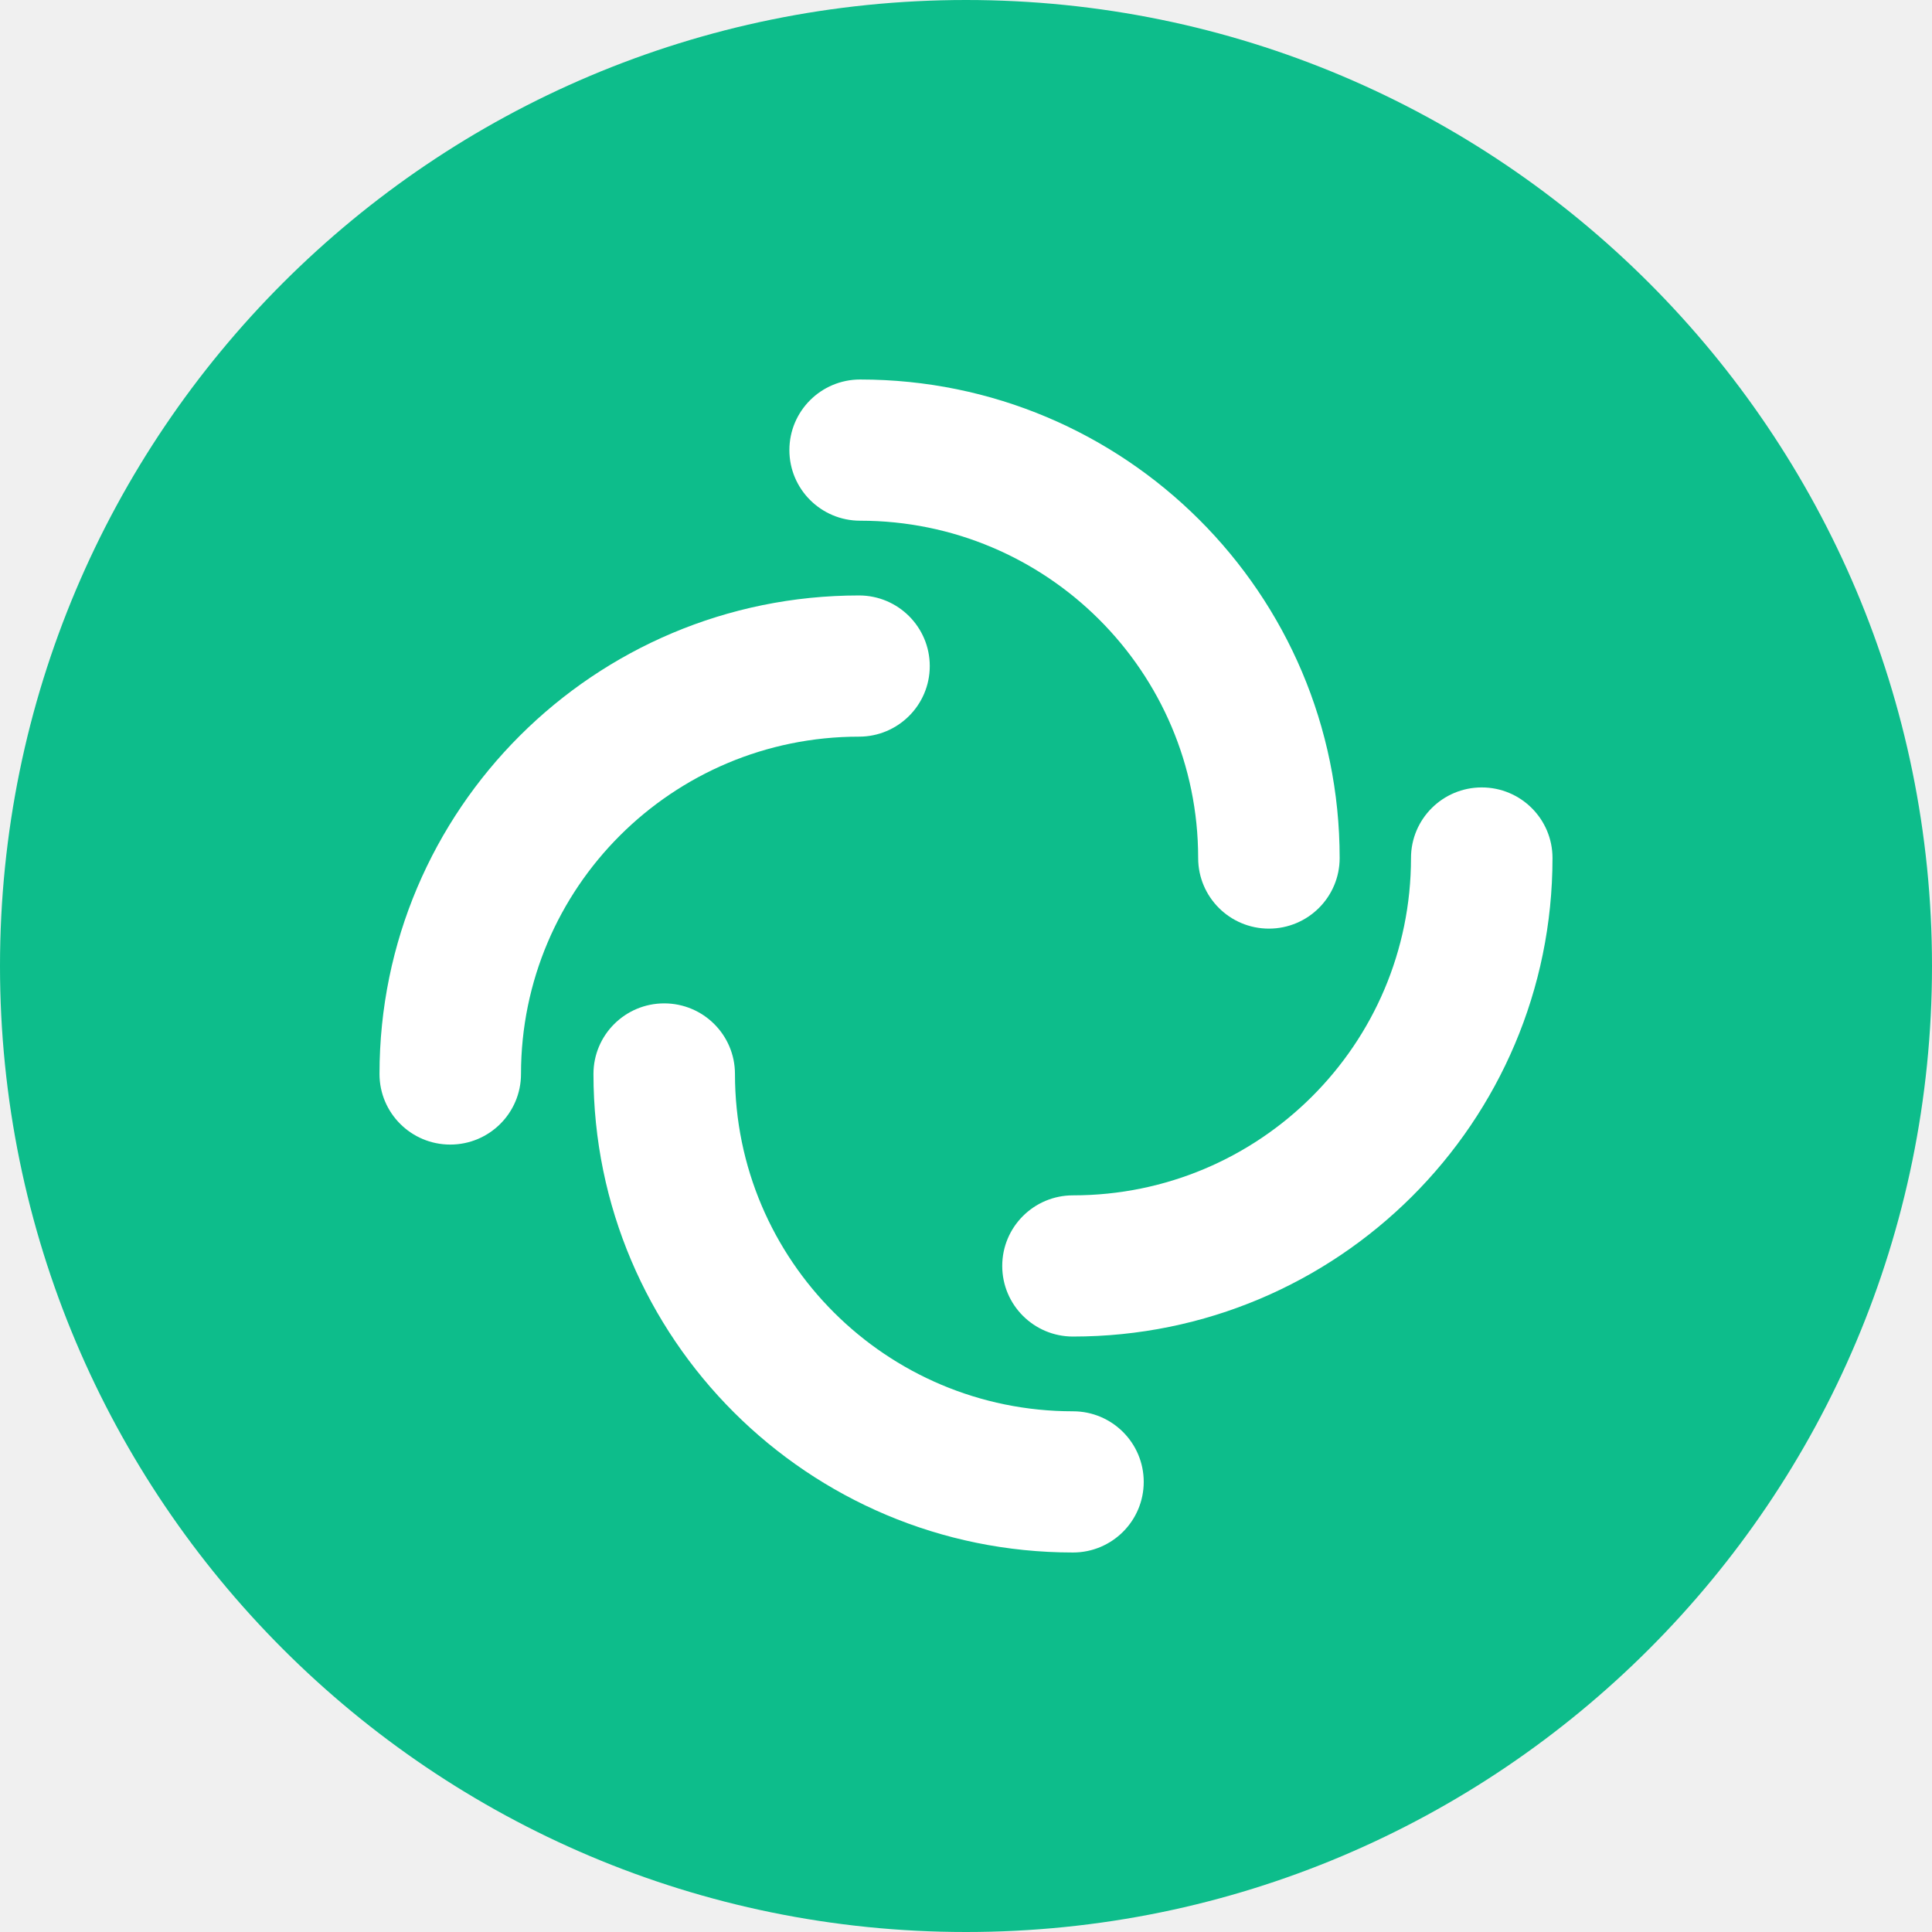
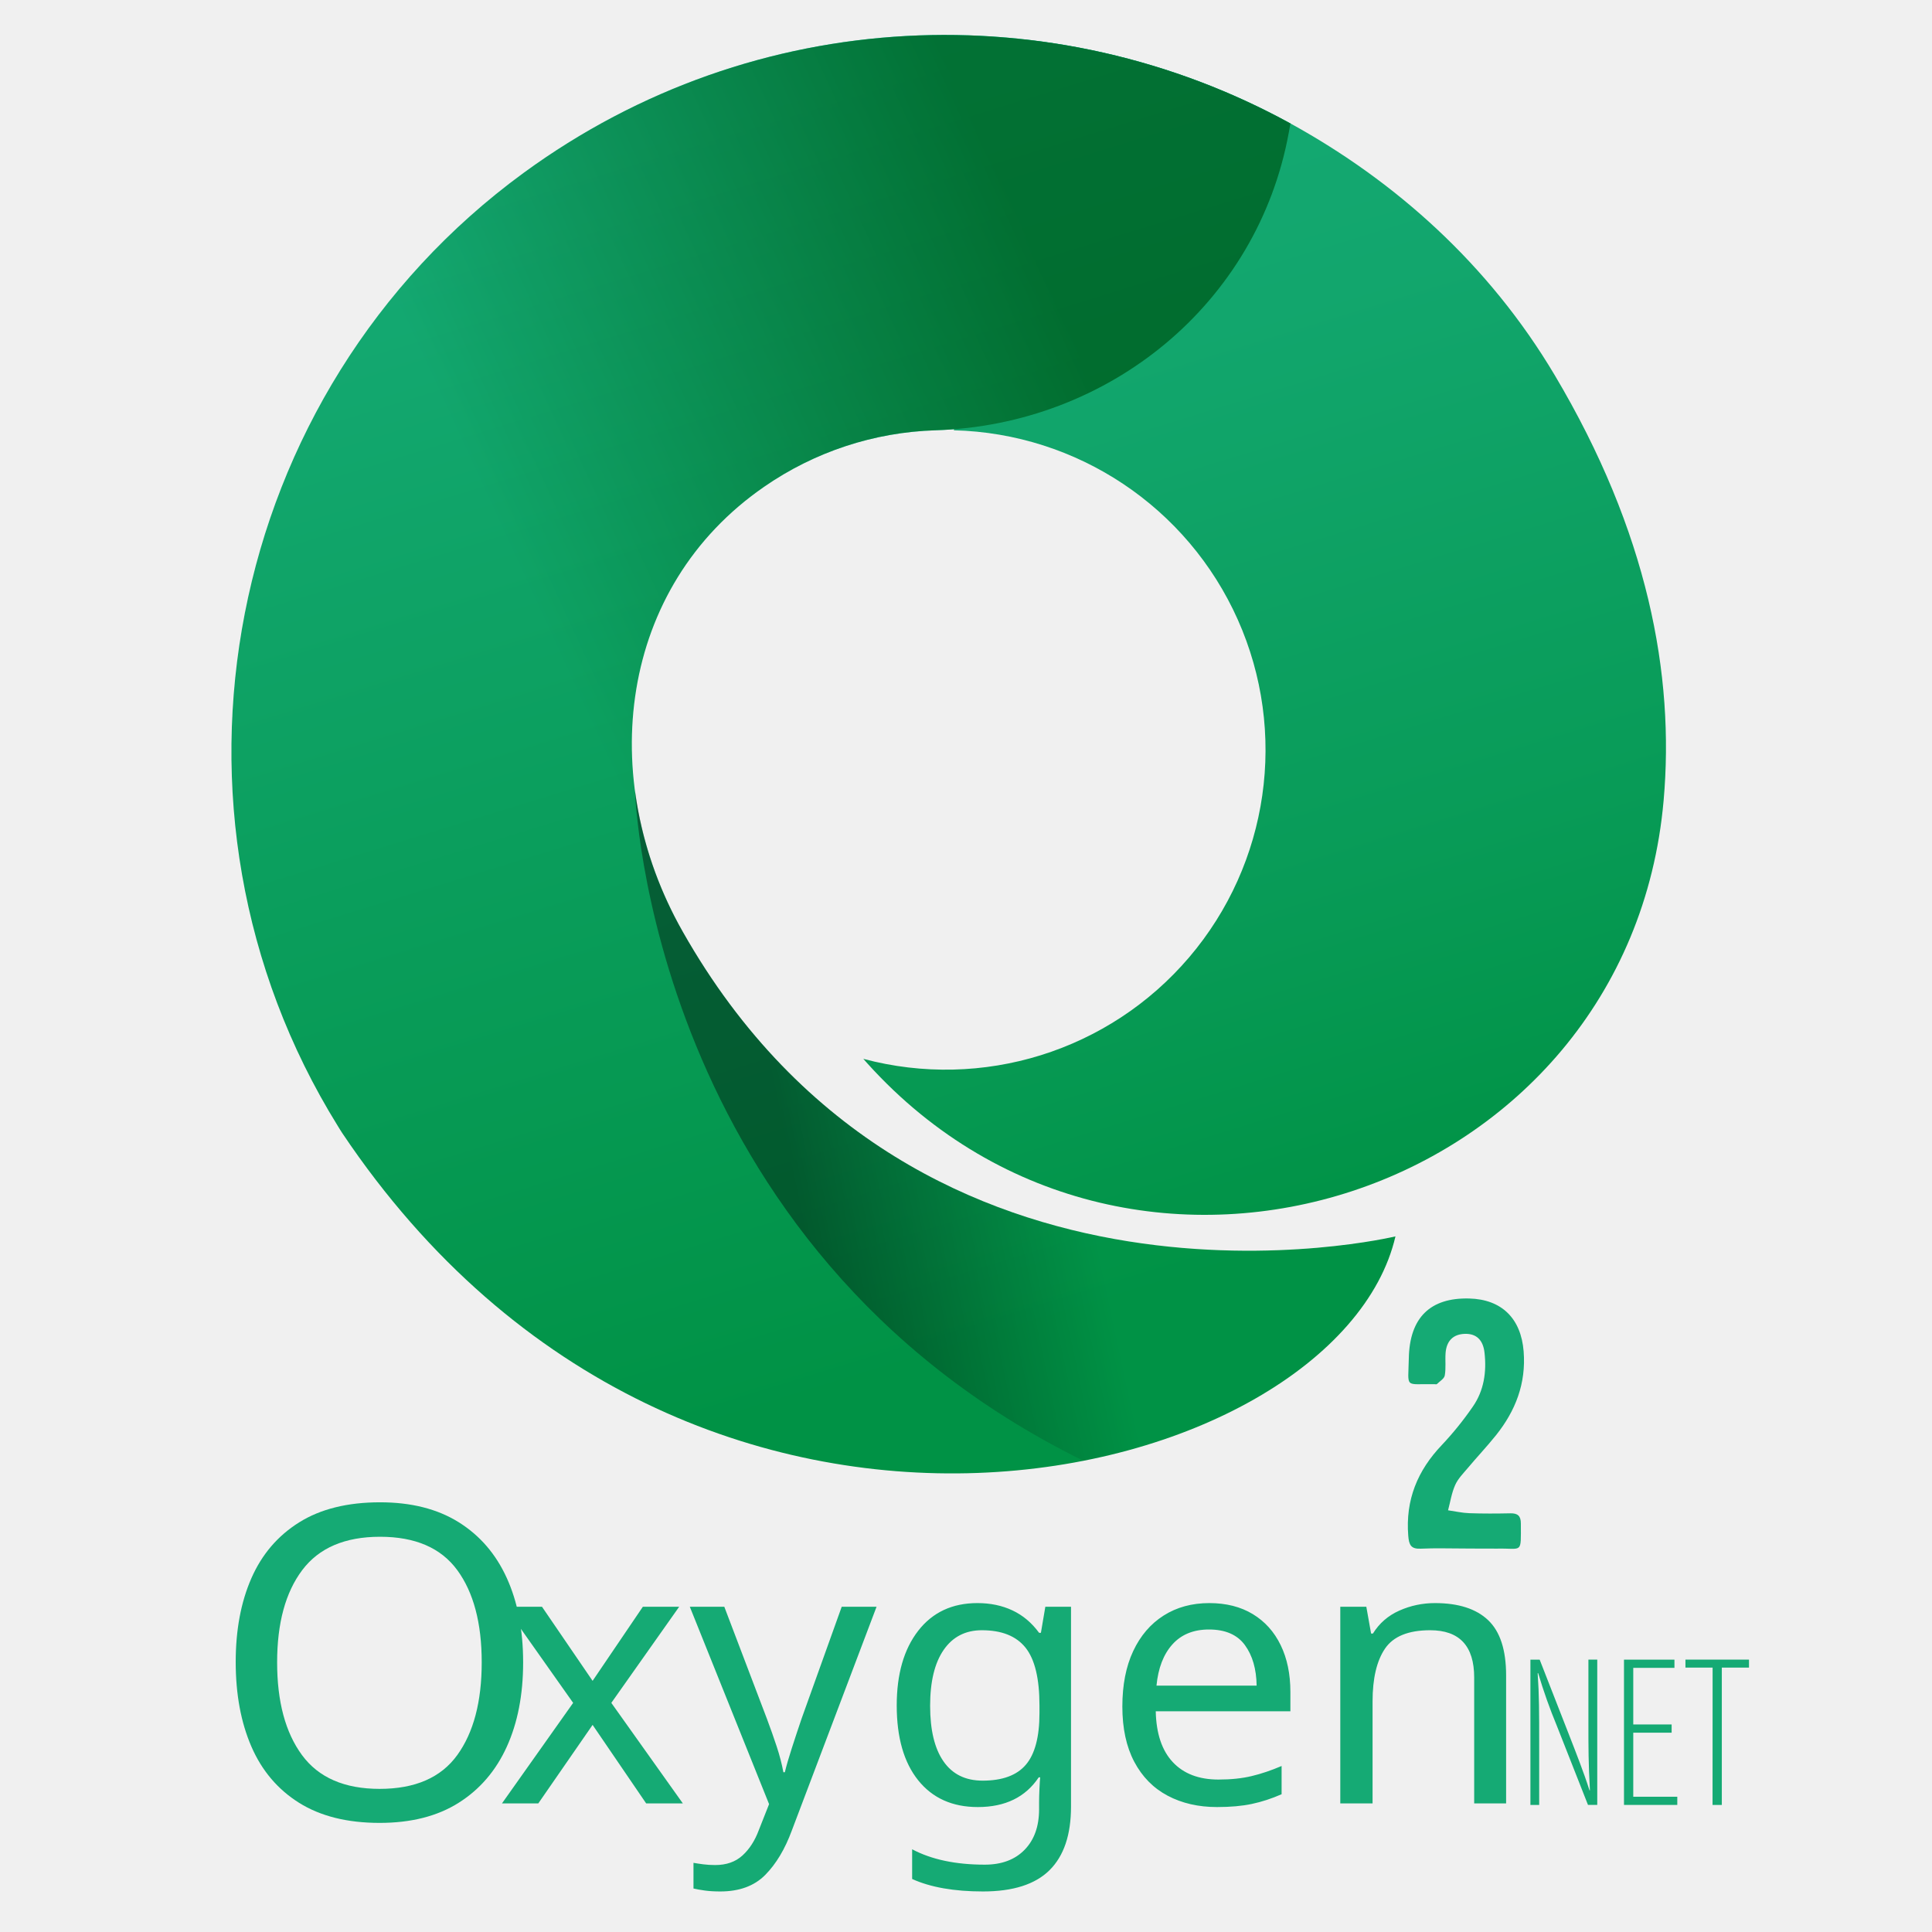
- <svg xmlns="http://www.w3.org/2000/svg" width="200" height="200" viewBox="0 0 200 200" fill="none">
-   <path fill-rule="evenodd" clip-rule="evenodd" d="M100 200C155.228 200 200 155.228 200 100C200 44.772 155.228 0 100 0C44.772 0 0 44.772 0 100C0 155.228 44.772 200 100 200Z" fill="#0DBD8B" />
-   <path fill-rule="evenodd" clip-rule="evenodd" d="M81.717 46.595C81.717 42.558 84.996 39.286 89.041 39.286C116.456 39.286 138.681 61.464 138.681 88.823C138.681 92.859 135.401 96.131 131.357 96.131C127.312 96.131 124.033 92.859 124.033 88.823C124.033 69.537 108.366 53.903 89.041 53.903C84.996 53.903 81.717 50.631 81.717 46.595Z" fill="white" />
-   <path fill-rule="evenodd" clip-rule="evenodd" d="M153.39 81.514C157.435 81.514 160.714 84.786 160.714 88.822C160.714 116.181 138.49 138.359 111.075 138.359C107.03 138.359 103.751 135.087 103.751 131.05C103.751 127.014 107.03 123.742 111.075 123.742C130.4 123.742 146.066 108.108 146.066 88.822C146.066 84.786 149.345 81.514 153.39 81.514Z" fill="white" />
-   <path fill-rule="evenodd" clip-rule="evenodd" d="M118.398 153.405C118.398 157.442 115.119 160.714 111.074 160.714C83.659 160.714 61.435 138.536 61.435 111.177C61.435 107.141 64.714 103.869 68.759 103.869C72.803 103.869 76.083 107.141 76.083 111.177C76.083 130.463 91.749 146.097 111.074 146.097C115.119 146.097 118.398 149.369 118.398 153.405Z" fill="white" />
-   <path fill-rule="evenodd" clip-rule="evenodd" d="M46.61 118.486C42.565 118.486 39.286 115.214 39.286 111.178C39.286 83.819 61.51 61.641 88.925 61.641C92.97 61.641 96.249 64.913 96.249 68.95C96.249 72.986 92.97 76.258 88.925 76.258C69.6 76.258 53.934 91.892 53.934 111.178C53.934 115.214 50.655 118.486 46.61 118.486Z" fill="white" />
+ <svg xmlns="http://www.w3.org/2000/svg" viewBox="0 0 1024 1024">
+   <defs>
+     <style>
+             .cls-1{isolation:isolate;}.cls-2{fill:url(#linear-gradient);}.cls-3{fill:url(#linear-gradient-2);}.cls-4,.cls-5{mix-blend-mode:multiply;}.cls-4{fill:url(#linear-gradient-3);}.cls-5{fill:url(#linear-gradient-4);}.cls-6,.cls-7,.cls-8{fill:#15aa74;}.cls-7{font-size:194.45px;font-family:tigo;}.cls-8{font-size:231.18px;font-family:Baloo;}
+         </style>
+     <linearGradient id="linear-gradient" x1="451.96" y1="92.64" x2="760.86" y2="685.22" gradientTransform="translate(106.12 -160.7) rotate(10.38)" gradientUnits="userSpaceOnUse">
+       <stop offset="0" stop-color="#15aa74" />
+       <stop offset="0.28" stop-color="#12a66d" />
+       <stop offset="0.69" stop-color="#099c59" />
+       <stop offset="1" stop-color="#009245" />
+     </linearGradient>
+     <linearGradient id="linear-gradient-2" x1="276.17" y1="184.27" x2="585.07" y2="776.85" gradientTransform="translate(106.12 -160.7) rotate(10.38)" gradientUnits="userSpaceOnUse">
+       <stop offset="0" stop-color="#15aa74" />
+       <stop offset="1" stop-color="#009245" />
+     </linearGradient>
+     <linearGradient id="linear-gradient-3" x1="230.5" y1="398.09" x2="608.75" y2="132.26" gradientTransform="translate(106.12 -160.7) rotate(10.38)" gradientUnits="userSpaceOnUse">
+       <stop offset="0" stop-color="#fff" />
+       <stop offset="0.69" stop-color="#15aa74" />
+     </linearGradient>
+     <linearGradient id="linear-gradient-4" x1="582.19" y1="640" x2="383.61" y2="721.95" gradientTransform="translate(106.12 -160.7) rotate(10.38)" gradientUnits="userSpaceOnUse">
+       <stop offset="0" stop-color="#fff" />
+       <stop offset="0.7" stop-color="#999" />
+     </linearGradient>
+   </defs>
+   <g class="cls-1">
+     <g id="Layer_1" data-name="Layer 1">
+       <path class="cls-2" d="M881.75,424.31c5.9-66.67-8.36-142.46-57.7-225.44C789.07,140,739.31,95.87,684,65.45A380.6,380.6,0,0,0,543.49,21L505.57,228.06a169.47,169.47,0,1,1-48,333.15c.77.88,1.55,1.75,2.34,2.62C601.08,720,863.19,634,881.75,424.31Z" />
+       <path class="cls-3" d="M739.63,655.3s-251.87,60.84-377.8-161.54C315.7,412.29,328,311.19,405,258a168.61,168.61,0,0,1,90.78-29.94C587.88,225.15,666.46,161,683.07,70.35l.89-4.9C559.34-3,400.83,1.5,277.47,91.67,118.6,207.8,75.28,429.46,179,596.72c.8,1.29,1.57,2.59,2.41,3.85C365.67,875.37,708.82,787.86,739.63,655.3Z" />
+       <path class="cls-4" d="M336.59,419.28C328.37,357.48,350.39,295.71,405,258a168.61,168.61,0,0,1,90.78-29.94C587.88,225.15,666.46,161,683.07,70.35l.89-4.9C559.34-3,400.83,1.5,277.47,91.67c-95.34,69.69-149,177.39-154.32,288.52Z" />
+       <path class="cls-5" d="M361.83,493.76a206.74,206.74,0,0,1-25.24-74.48h0s7.14,241.57,237.6,354.94c86.38-16.92,152.69-64.05,165.44-118.92C739.63,655.3,487.76,716.14,361.83,493.76Z" />
+       <path class="cls-6" d="M776.12,820.74c-7.67,0-15.35-.27-23,.09-5.28.25-6.33-1.92-6.72-6.87-1.51-19,4.9-34.54,17.82-48.09a171,171,0,0,0,16.39-20.3c5.94-8.53,7.37-18.42,6.21-28.67-.77-6.77-4.37-10.11-10.43-9.93s-9.72,3.6-10.21,10.22c-.28,3.94.27,8-.42,11.83-.3,1.73-2.68,3.1-4.18,4.57-.22.21-.81.06-1.22.06-16.13-.32-14,2.67-13.66-13.66.39-21.64,11.38-32.28,32-31.76,17.19.43,27.47,10.54,28.86,28,1.36,17-4.29,31.52-14.65,44.47-4.8,6-10.09,11.57-15,17.44-2.4,2.85-5.18,5.63-6.66,9-1.86,4.17-2.55,8.87-3.75,13.35,3.75.53,7.48,1.4,11.24,1.53,7.25.26,14.51.22,21.76.07,3.92-.08,5.6,1.35,5.59,5.43,0,16.36,1,13-12.48,13.28C787.73,820.85,781.92,820.74,776.12,820.74Z" />
+       <text class="cls-7" transform="translate(262.56 955.84)">xygen</text>
+       <text class="cls-8" transform="translate(110.82 963.86)">O</text>
+       <path class="cls-6" d="M811.15,956.65v-77h4.91l15.54,39.77c3.78,9.71,7.89,20.11,10.86,29.49h.23c-.8-14.63-.8-22.4-.8-35.2V879.62h4.69v77h-4.92L825.2,914.82a284.79,284.79,0,0,1-9.94-28H815c.8,11.88.8,20.34.8,37.37v32.46Z" />
+       <path class="cls-6" d="M886,918.36H865.66v33.95H889v4.34H860.75v-77h26.74V884H865.66V914H886Z" />
+       <path class="cls-6" d="M907.72,883.85h-14.4v-4.23H927v4.23h-14.4v72.8h-4.91Z" />
+     </g>
+   </g>
</svg>
